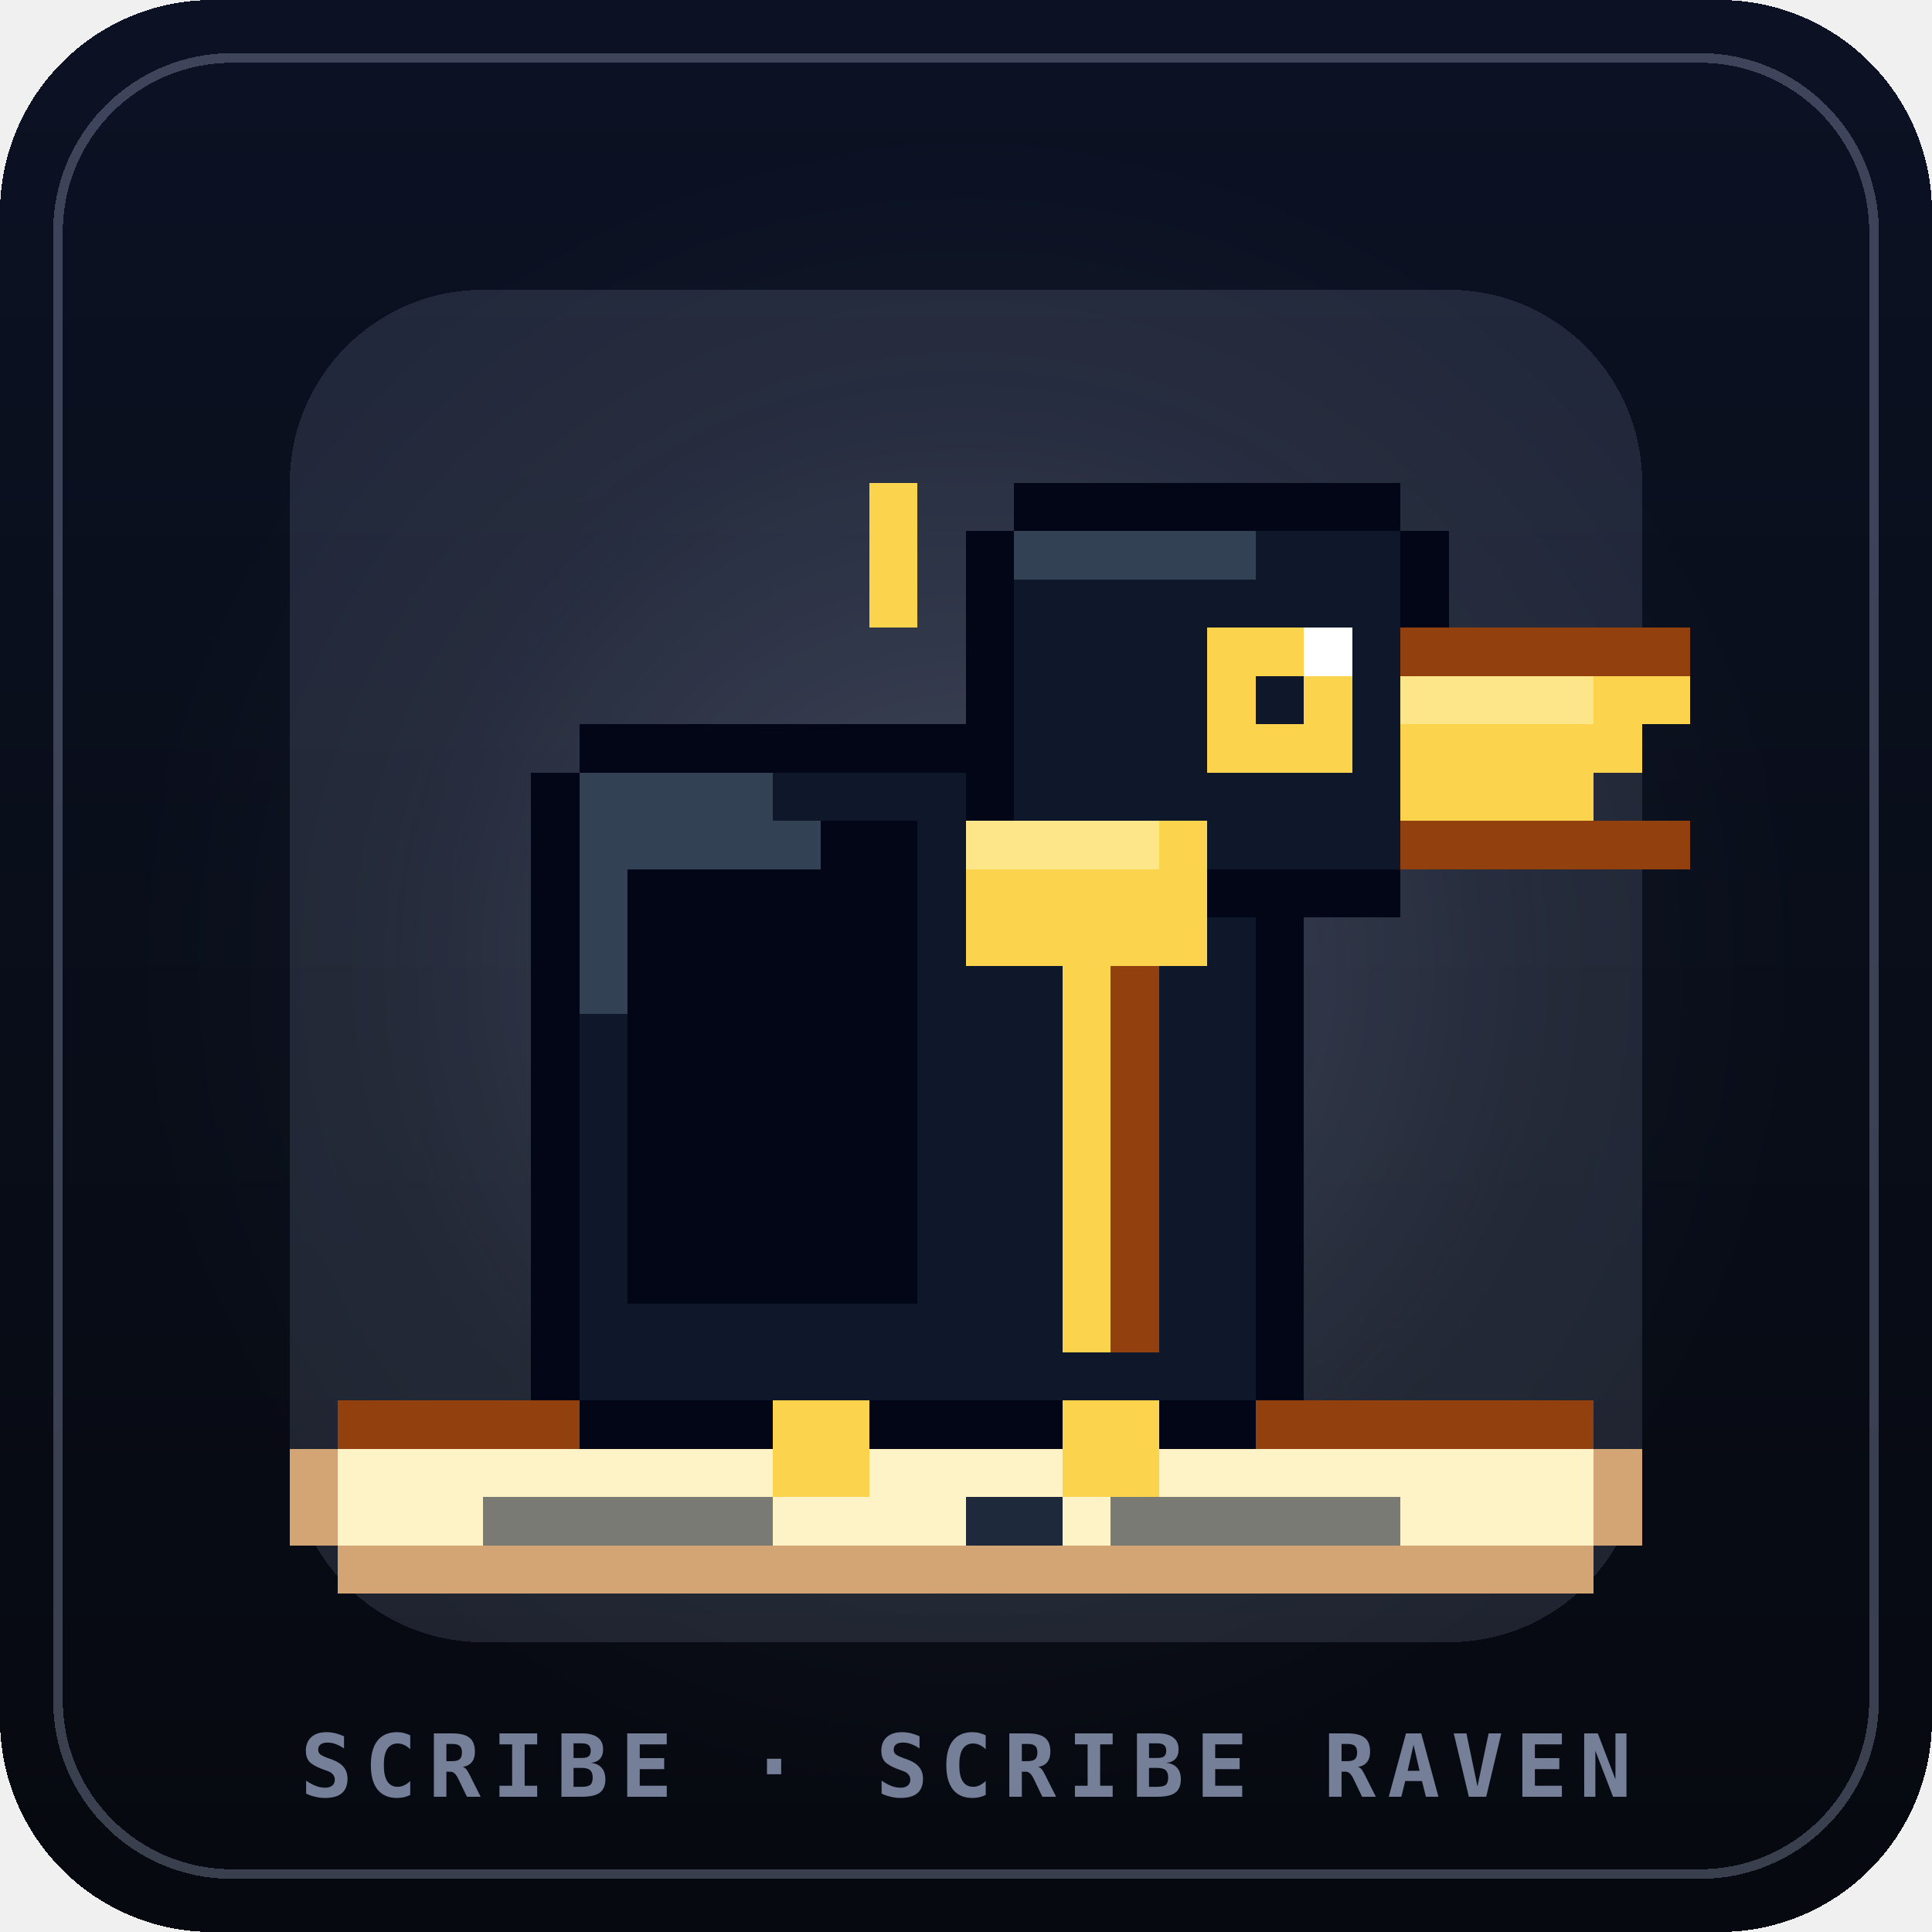
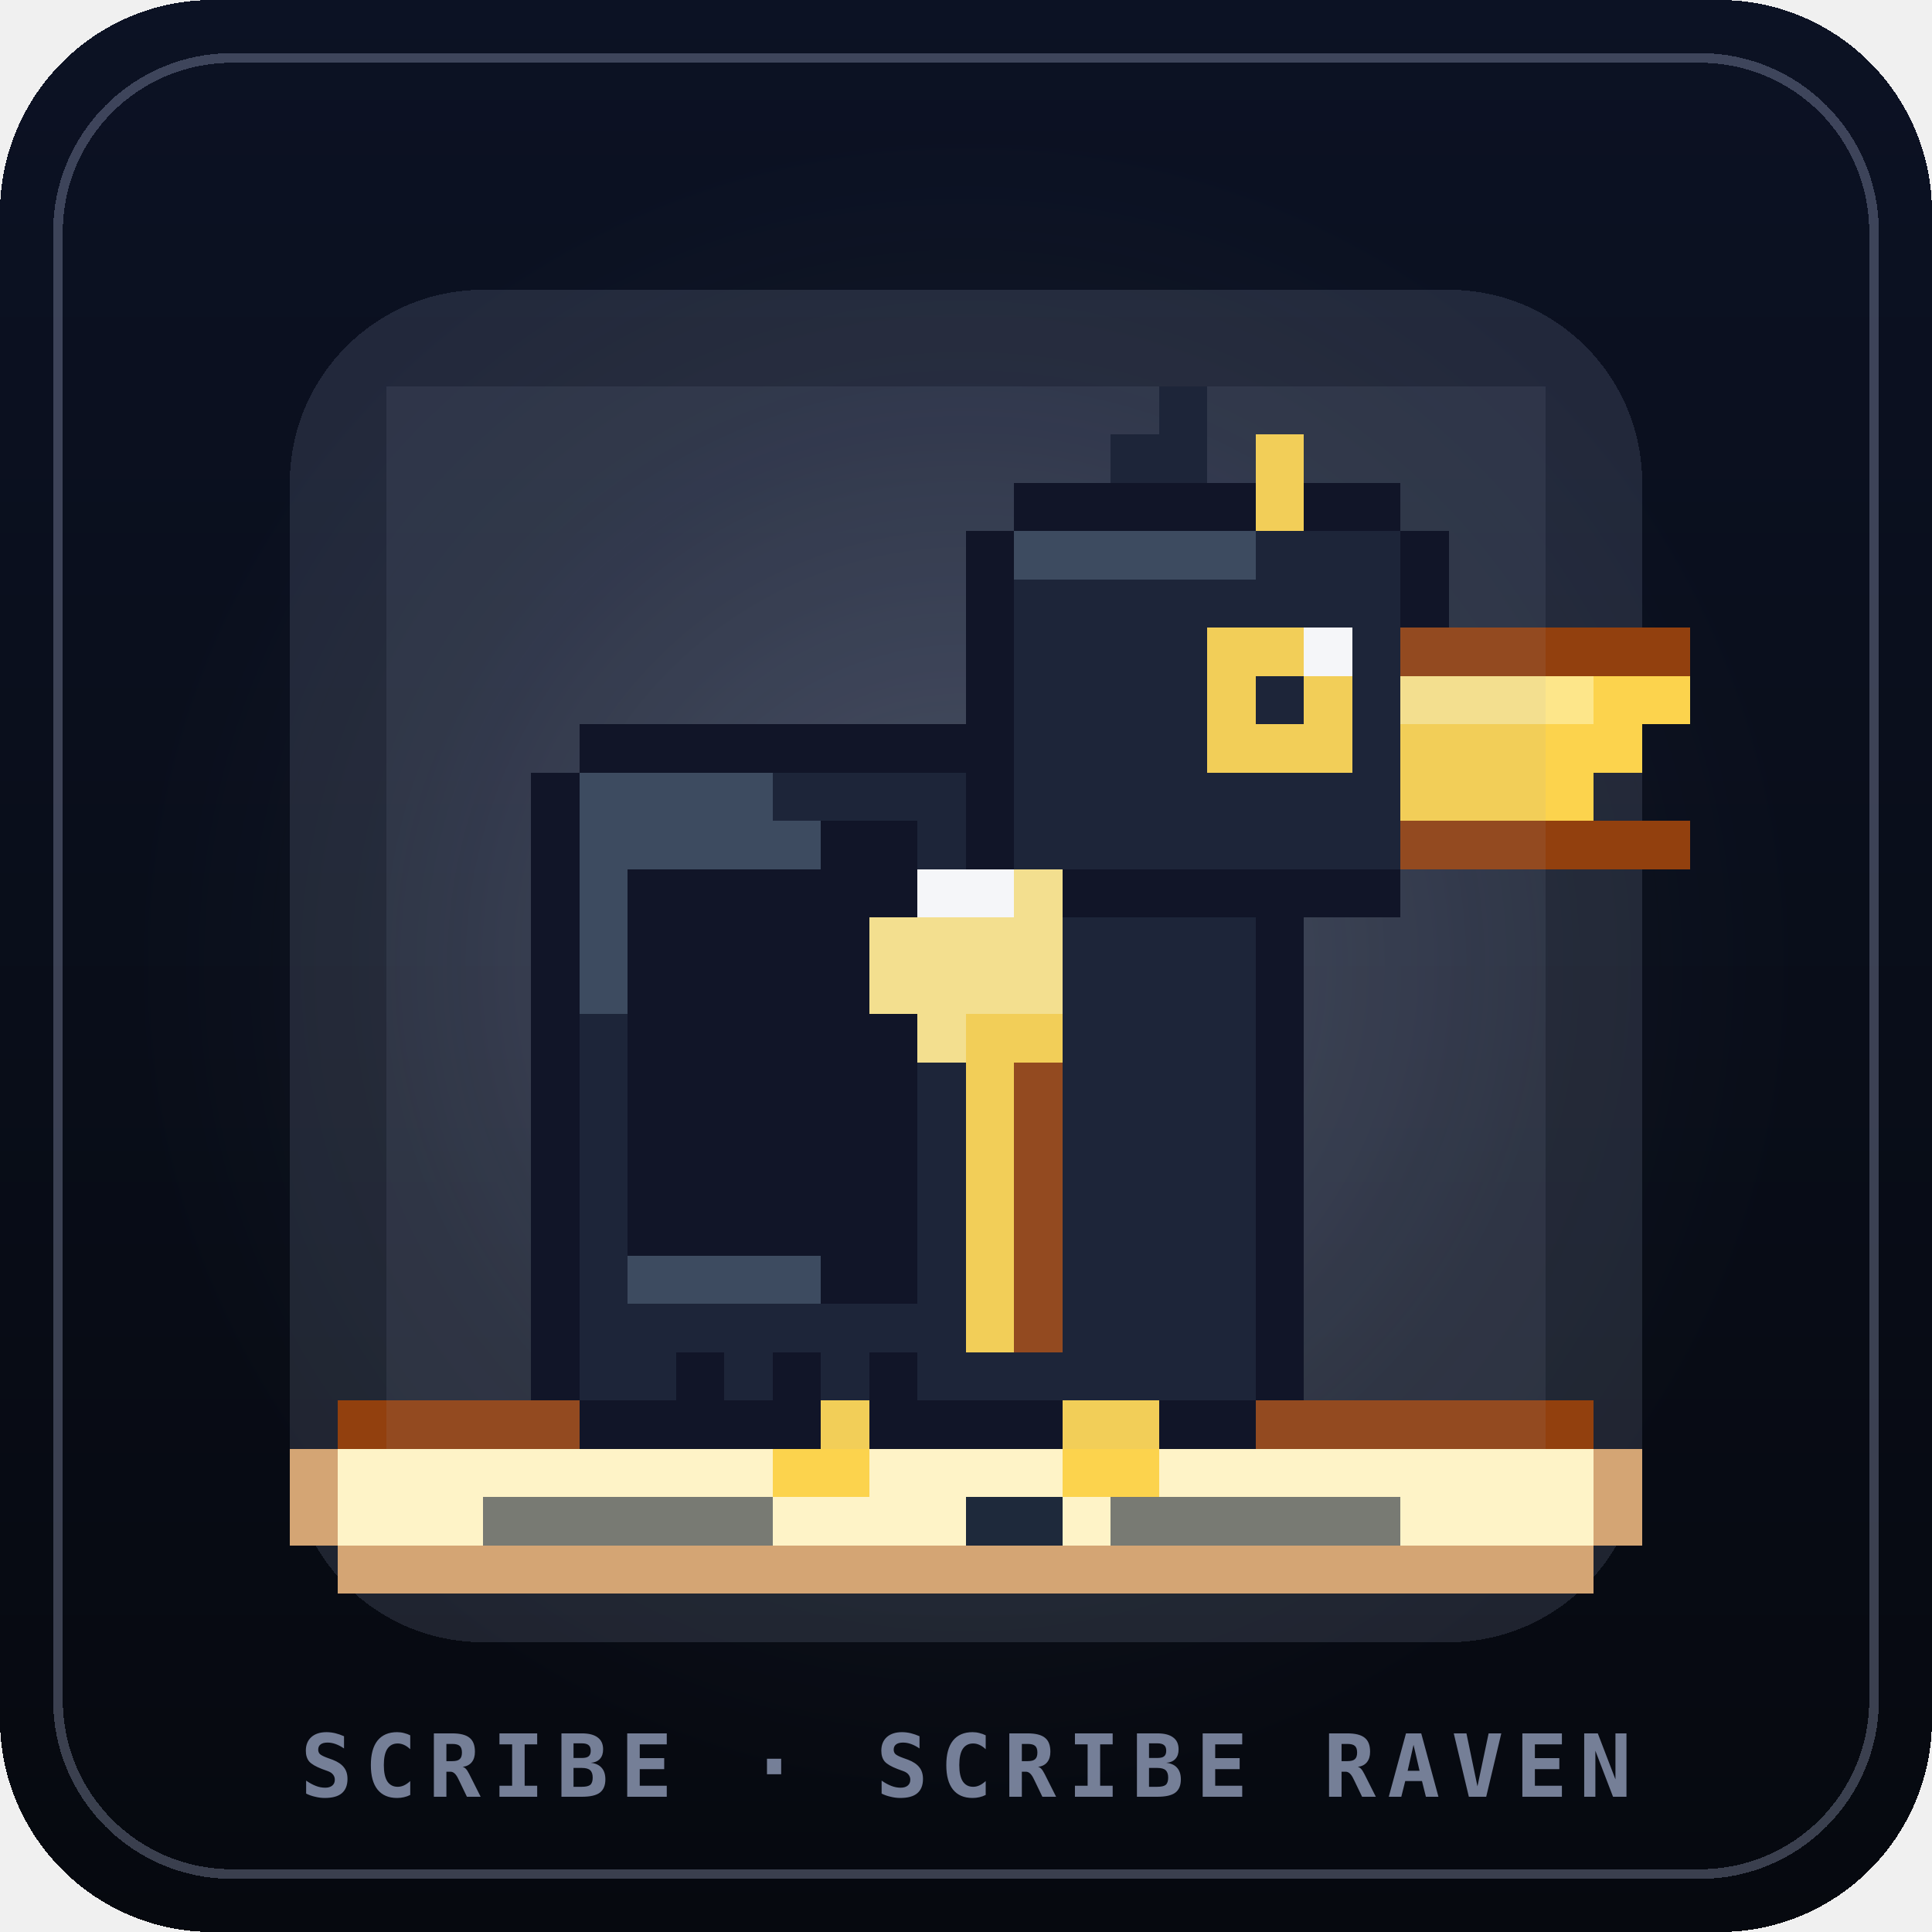
<svg xmlns="http://www.w3.org/2000/svg" viewBox="0 0 200 200" width="200" height="200" shape-rendering="crispEdges" role="img" aria-label="SCRIBE · Scribe Raven mascot">
  <defs>
    <linearGradient id="bg" x1="0" y1="0" x2="0" y2="1">
      <stop offset="0%" stop-color="#0c1224" />
      <stop offset="100%" stop-color="#06090f" />
    </linearGradient>
    <radialGradient id="halo" cx="50%" cy="50%" r="50%">
      <stop offset="0%" stop-color="#9aa5c4" stop-opacity=".25" />
      <stop offset="70%" stop-color="#9aa5c4" stop-opacity=".03" />
      <stop offset="100%" stop-color="#9aa5c4" stop-opacity="0" />
    </radialGradient>
  </defs>
  <rect width="200" height="200" rx="22" fill="url(#bg)" />
  <rect x="6" y="6" width="188" height="188" rx="18" fill="none" stroke="#9aa5c4" stroke-opacity=".35" />
  <circle cx="100" cy="100" r="86" fill="url(#halo)" />
  <g transform="translate(20,20) scale(5)" style="color:#9aa5c4">
    <rect class="halo" x="2" y="2" width="28" height="28" fill="currentColor" opacity="0.165" rx="4" />
    <g class="mascot-body">
      <rect x="3" y="25" width="26" height="1" fill="#92400e" class="r-scroll-outline" />
      <rect x="3" y="26" width="26" height="2" fill="#fef3c7" class="r-scroll" />
      <rect x="3" y="28" width="26" height="1" fill="#d4a574" class="r-scroll-edge" />
      <rect x="2" y="26" width="1" height="2" fill="#d4a574" class="r-scroll-curl" />
      <rect x="29" y="26" width="1" height="2" fill="#d4a574" class="r-scroll-curl" />
      <rect x="8" y="11" width="14" height="1" fill="#020617" class="r-body-outline" />
      <rect x="8" y="25" width="14" height="1" fill="#020617" class="r-body-outline" />
      <rect x="7" y="12" width="1" height="13" fill="#020617" class="r-body-outline" />
      <rect x="22" y="12" width="1" height="13" fill="#020617" class="r-body-outline" />
      <rect x="8" y="12" width="14" height="13" fill="#0f172a" class="r-body" />
      <rect x="8" y="12" width="4" height="1" fill="#334155" class="r-body-hi" />
      <rect x="8" y="13" width="1" height="4" fill="#334155" class="r-body-hi" />
      <rect x="9" y="13" width="6" height="10" fill="#020617" class="r-wing" />
      <rect x="9" y="13" width="4" height="1" fill="#334155" class="r-wing-hi" />
+       <rect x="9" y="22" width="4" height="1" fill="#334155" class="r-wing-tip" />
      <rect x="17" y="6" width="8" height="1" fill="#020617" class="r-head-outline" />
      <rect x="17" y="14" width="8" height="1" fill="#020617" class="r-head-outline" />
      <rect x="16" y="7" width="1" height="7" fill="#020617" class="r-head-outline" />
      <rect x="25" y="7" width="1" height="7" fill="#020617" class="r-head-outline" />
      <rect x="17" y="7" width="8" height="7" fill="#0f172a" class="r-head" />
      <rect x="17" y="7" width="5" height="1" fill="#334155" class="r-head-hi" />
+       <rect x="19" y="5" width="2" height="1" fill="#0f172a" class="r-tuft" />
+       <rect x="20" y="4" width="1" height="1" fill="#0f172a" class="r-tuft" />
      <rect x="25" y="9" width="6" height="1" fill="#92400e" class="r-beak-outline" />
      <rect x="25" y="13" width="6" height="1" fill="#92400e" class="r-beak-outline" />
      <rect x="25" y="10" width="6" height="1" fill="#fcd34d" class="r-beak" />
      <rect x="25" y="11" width="5" height="1" fill="#fcd34d" class="r-beak" />
      <rect x="25" y="12" width="4" height="1" fill="#fcd34d" class="r-beak" />
      <rect x="25" y="10" width="4" height="1" fill="#fde68a" class="r-beak-hi" />
      <rect x="21" y="9" width="3" height="3" fill="#fcd34d" class="r-eye-w" />
      <rect x="22" y="10" width="1" height="1" fill="#0f172a" class="r-eye" />
      <rect x="23" y="9" width="1" height="1" fill="#fff" class="r-eye-glint" />
      <rect x="12" y="25" width="2" height="2" fill="#fcd34d" class="r-leg" />
      <rect x="18" y="25" width="2" height="2" fill="#fcd34d" class="r-leg" />
+       <rect x="16" y="18" width="1" height="6" fill="#fcd34d" class="r-quill-shaft" />
+       <rect x="17" y="17" width="1" height="1" fill="#fcd34d" class="r-quill-shaft" />
+       <rect x="17" y="18" width="1" height="6" fill="#92400e" class="r-quill-shaft-sh" />
+       <rect x="15" y="14" width="3" height="4" fill="#fde68a" class="r-quill-feather" />
+       <rect x="14" y="15" width="1" height="2" fill="#fde68a" class="r-quill-feather" />
+       <rect x="15" y="14" width="2" height="1" fill="#fff" class="r-quill-feather-hi" />
+       <rect x="16" y="17" width="2" height="1" fill="#fcd34d" class="r-quill-feather-sh" />
+       <rect x="23" y="24" width="3" height="2" fill="#1e293b" class="r-ink-pot" opacity="0" />
+       <rect x="23" y="24" width="3" height="1" fill="#475569" class="r-ink-pot-hi" opacity="0" />
+       <rect x="17" y="24" width="1" height="1" fill="#1e293b" class="r-ink-drop" opacity="0" />
+       <rect x="15" y="23" width="1" height="1" fill="#1e293b" class="r-ink-drop" opacity="0" />
+       <rect x="13" y="22" width="1" height="1" fill="#1e293b" class="r-ink-drop" opacity="0" />
    </g>
    <g class="mascot-evo">
-       <rect x="18" y="16" width="1" height="8" fill="#fcd34d" class="r-quill-shaft" />
-       <rect x="19" y="16" width="1" height="8" fill="#92400e" class="r-quill-shaft" />
-       <rect x="16" y="13" width="5" height="3" fill="#fcd34d" class="r-quill-feather" />
-       <rect x="16" y="13" width="4" height="1" fill="#fde68a" class="r-quill-feather" />
      <rect x="16" y="27" width="2" height="1" fill="#1e293b" class="r-ink" />
      <rect x="6" y="27" width="6" height="1" fill="#1e293b" class="r-line" opacity="0.6" />
      <rect x="19" y="27" width="6" height="1" fill="#1e293b" class="r-line" opacity="0.6" />
-       <rect x="14" y="6" width="1" height="3" fill="#fcd34d" class="r-feather-tuft" />
+       <rect x="10" y="24" width="1" height="2" fill="#020617" class="r-tail-feather" />
+       <rect x="12" y="24" width="1" height="2" fill="#020617" class="r-tail-feather" />
+       <rect x="14" y="24" width="1" height="2" fill="#020617" class="r-tail-feather" />
+       <rect x="22" y="5" width="1" height="2" fill="#fcd34d" class="r-feather-tuft" />
+       <rect x="4" y="4" width="24" height="22" fill="currentColor" class="r-aura" opacity="0.1" />
    </g>
  </g>
  <text x="100" y="186" text-anchor="middle" font-family="JetBrains Mono, ui-monospace, monospace" font-weight="700" font-size="9" fill="#9aa5c4" opacity=".75" letter-spacing="1.2">
    SCRIBE · SCRIBE RAVEN
  </text>
</svg>
